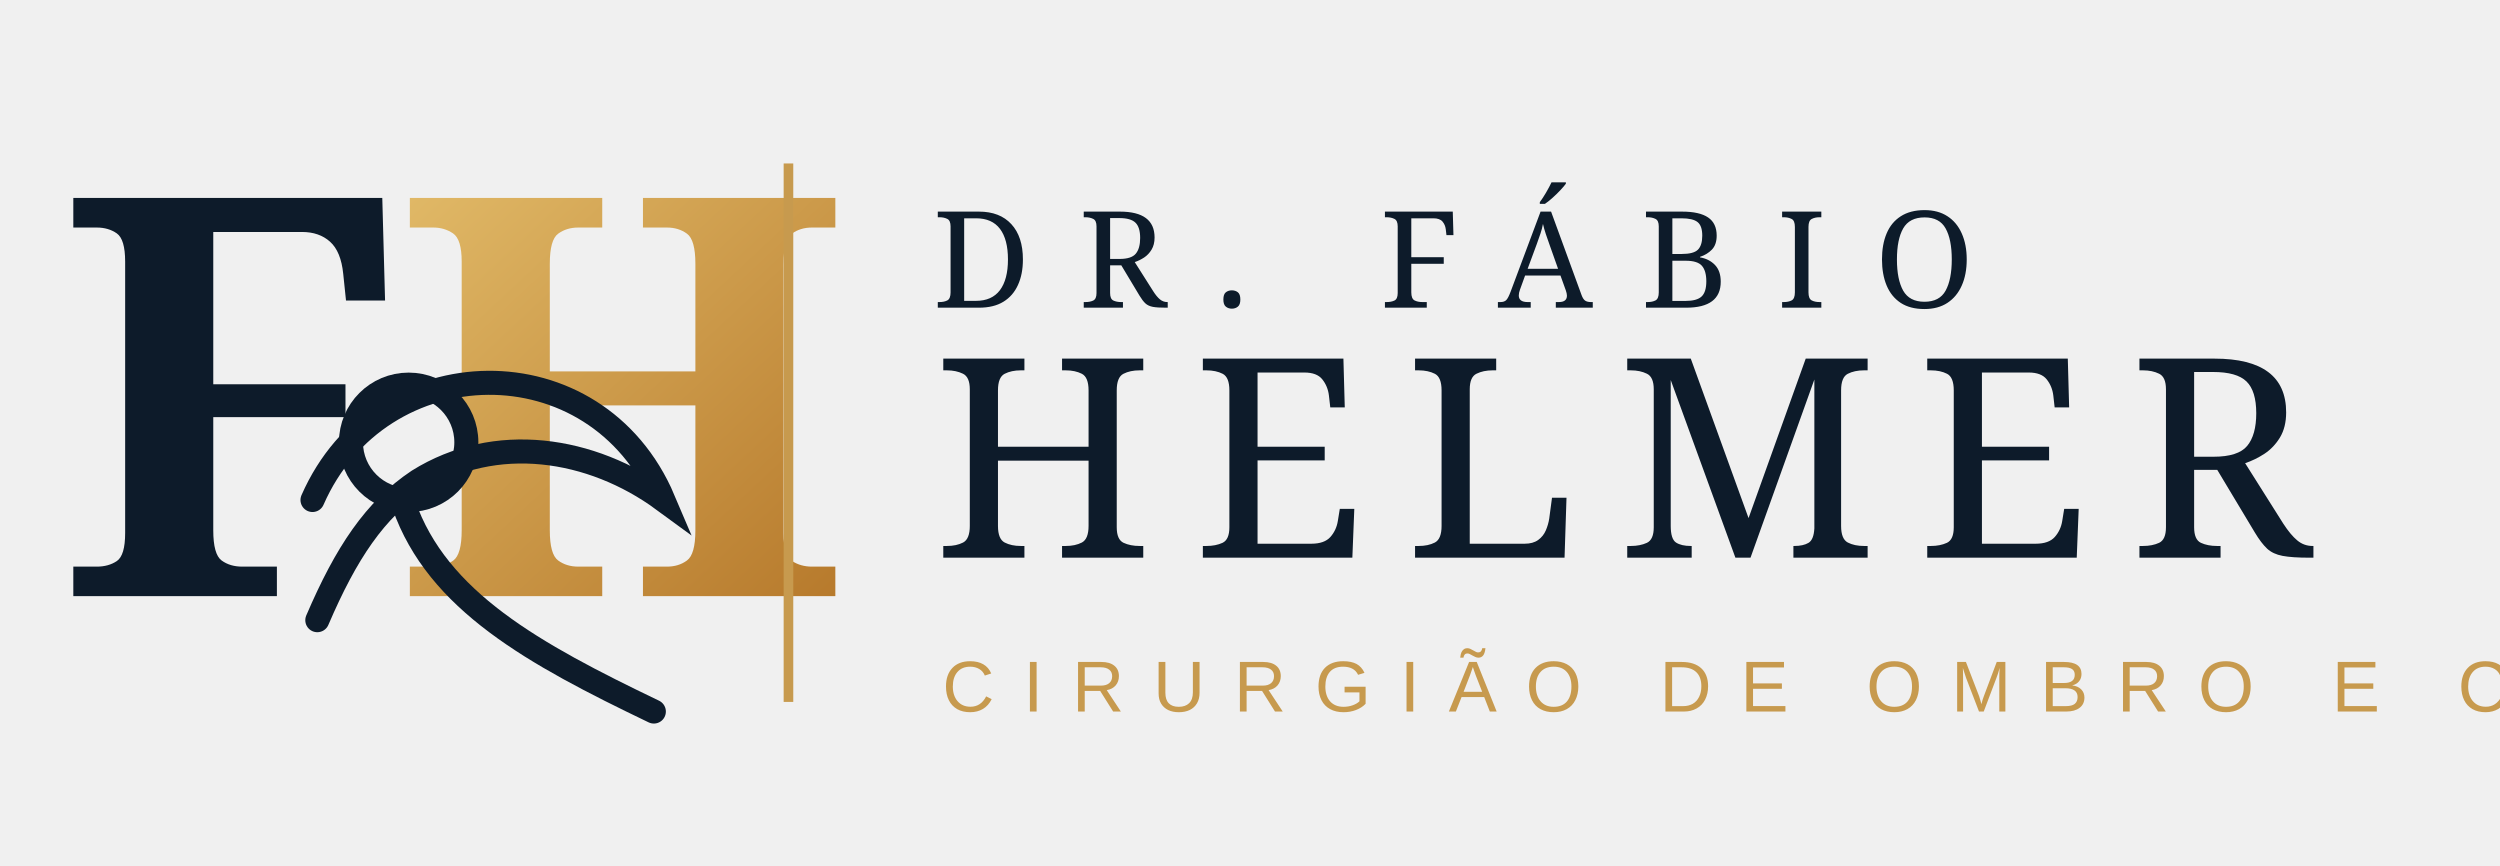
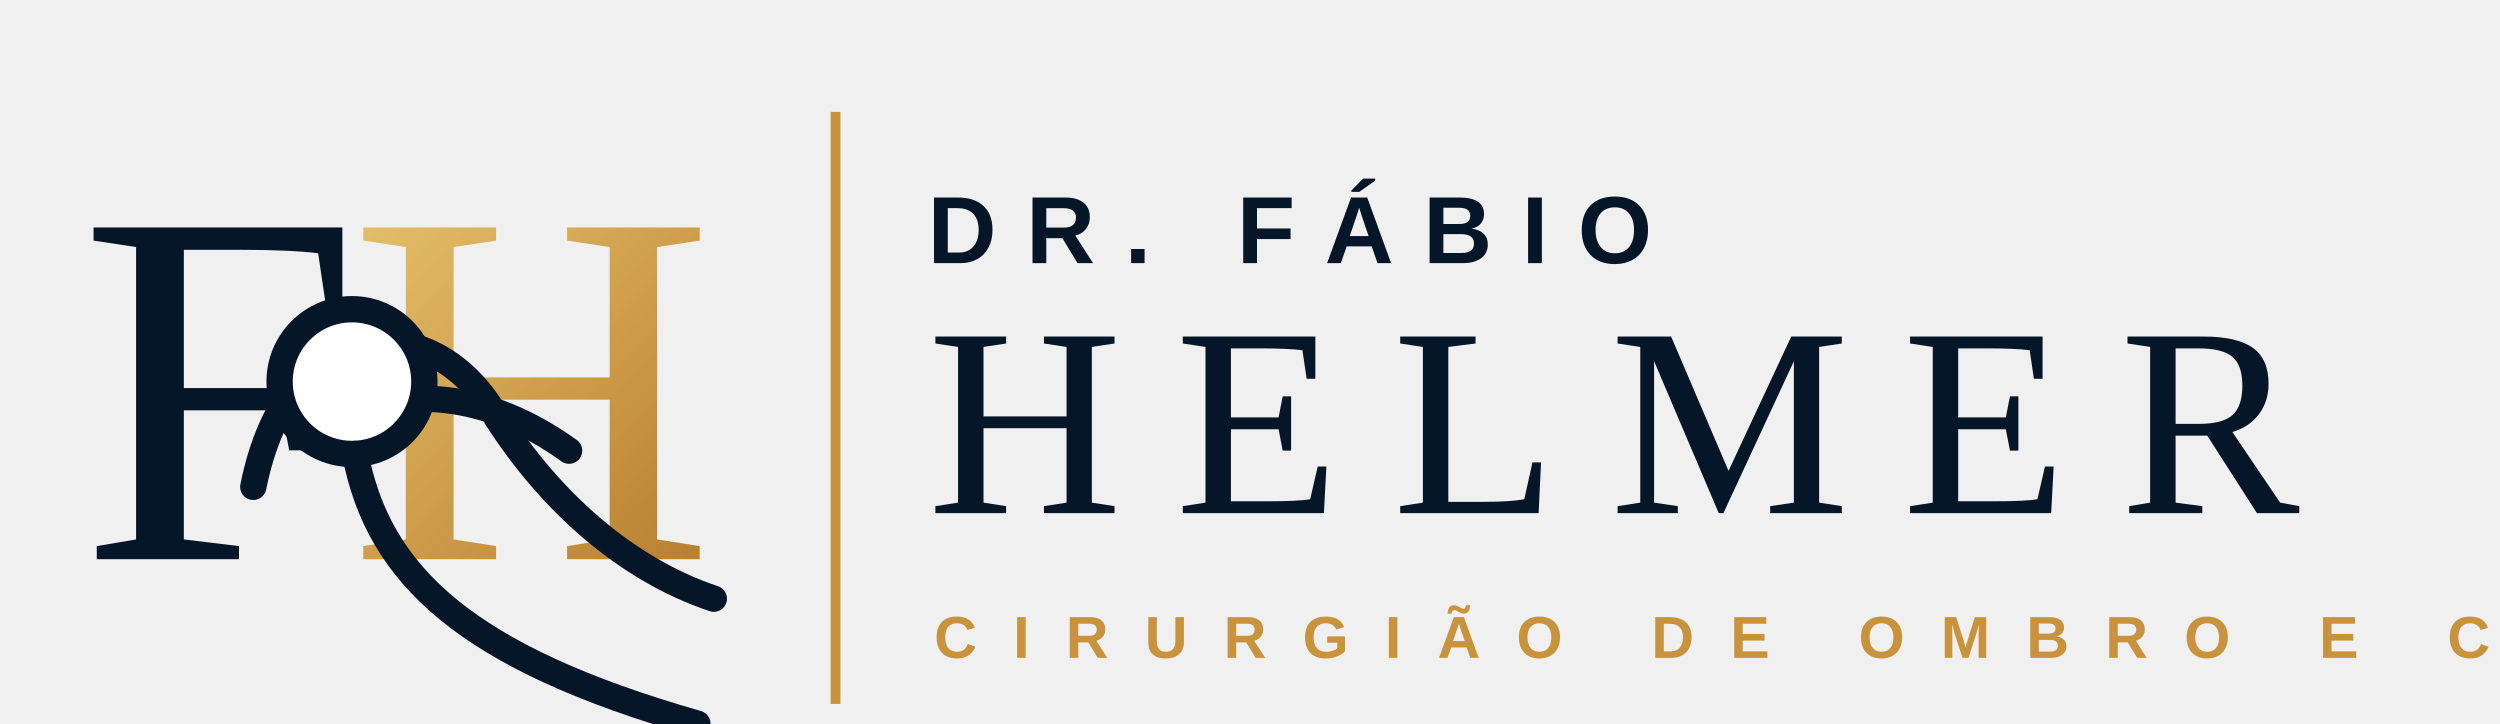
- <svg xmlns="http://www.w3.org/2000/svg" viewBox="0 0 520 180" role="img" aria-labelledby="title desc">
+ <svg xmlns="http://www.w3.org/2000/svg" viewBox="0 0 760 220" role="img" aria-labelledby="title desc">
  <defs>
    <linearGradient id="gold" x1="0" y1="0" x2="1" y2="1">
-       <stop offset="0" stop-color="#E0B866" />
-       <stop offset="1" stop-color="#B77A2C" />
+       <stop offset="0" stop-color="#e4bd68" />
+       <stop offset="1" stop-color="#b9802f" />
    </linearGradient>
+     <style>
+       .navy{fill:#061629}.gold{fill:url(#gold)}.stroke{fill:none;stroke:#061629;stroke-width:8;stroke-linecap:round;stroke-linejoin:round}.thin{stroke:#c9933d;stroke-width:3}.name{font-family:Georgia,'Times New Roman',serif;fill:#061629;letter-spacing:16px}.sub{font-family:Arial,sans-serif;fill:#c9933d;letter-spacing:11px;font-weight:700}.tag{font-family:Arial,sans-serif;fill:#061629;letter-spacing:9px;font-weight:700}
+     </style>
  </defs>
-   <rect width="520" height="180" fill="none" />
-   <g transform="translate(12 18)">
-     <text x="0" y="106" font-family="Optima, 'Cinzel', Georgia, serif" font-size="116" font-weight="700" fill="#0D1B2A" letter-spacing="-8">F</text>
-     <text x="70" y="106" font-family="Optima, 'Cinzel', Georgia, serif" font-size="116" font-weight="700" fill="url(#gold)" letter-spacing="-8">H</text>
-     <path d="M53 86 C67 54, 112 53, 126 86 C111 75, 91 72, 75 82 C66 88, 60 97, 54 111" fill="none" stroke="#0D1B2A" stroke-width="5" stroke-linecap="round" />
-     <circle cx="73" cy="74" r="12" fill="none" stroke="#0D1B2A" stroke-width="5" />
-     <path d="M72 87 C79 107, 99 118, 124 130" fill="none" stroke="#0D1B2A" stroke-width="5" stroke-linecap="round" />
+   <rect width="760" height="220" fill="white" opacity="0" />
+   <g transform="translate(24 24)">
+     <text x="0" y="146" class="navy" style="font-family:Georgia,'Times New Roman',serif;font-size:154px;font-weight:500">F</text>
+     <text x="82" y="146" class="gold" style="font-family:Georgia,'Times New Roman',serif;font-size:154px;font-weight:500">H</text>
+     <path class="stroke" d="M53 124 C64 69 109 70 127 103 C143 128 166 149 193 158" />
+     <path class="stroke" d="M78 104 C98 93 124 95 149 113" />
+     <circle cx="83" cy="92" r="22" fill="white" stroke="#061629" stroke-width="8" />
+     <path class="stroke" d="M84 114 C91 151 118 176 188 196" />
+     <line x1="230" y1="10" x2="230" y2="190" class="thin" />
  </g>
-   <line x1="164" y1="34" x2="164" y2="146" stroke="#C79A4E" stroke-width="2" />
-   <text x="194" y="64" font-family="Optima, 'Cinzel', Georgia, serif" font-size="28" fill="#0D1B2A" letter-spacing="10">DR. FÁBIO</text>
-   <text x="194" y="116" font-family="Optima, 'Cinzel', Georgia, serif" font-size="58" fill="#0D1B2A" letter-spacing="8">HELMER</text>
-   <text x="196" y="148" font-family="Montserrat, Arial, sans-serif" font-size="15" fill="#C79A4E" letter-spacing="6">CIRURGIÃO DE OMBRO E COTOVELO</text>
+   <g transform="translate(282 46)">
+     <text x="0" y="34" class="tag" style="font-size:29px">DR. FÁBIO</text>
+     <text x="0" y="110" class="name" style="font-size:82px">HELMER</text>
+     <text x="2" y="154" class="sub" style="font-size:18px">CIRURGIÃO DE OMBRO E COTOVELO</text>
+     <line x1="86" y1="178" x2="240" y2="178" class="thin" />
+     <circle cx="255" cy="178" r="3.5" fill="#c9933d" />
+     <line x1="270" y1="178" x2="424" y2="178" class="thin" />
+     <text x="1" y="207" class="tag" style="font-size:15px">PRECISÃO • EXPERIÊNCIA • RESULTADOS</text>
+   </g>
</svg>
